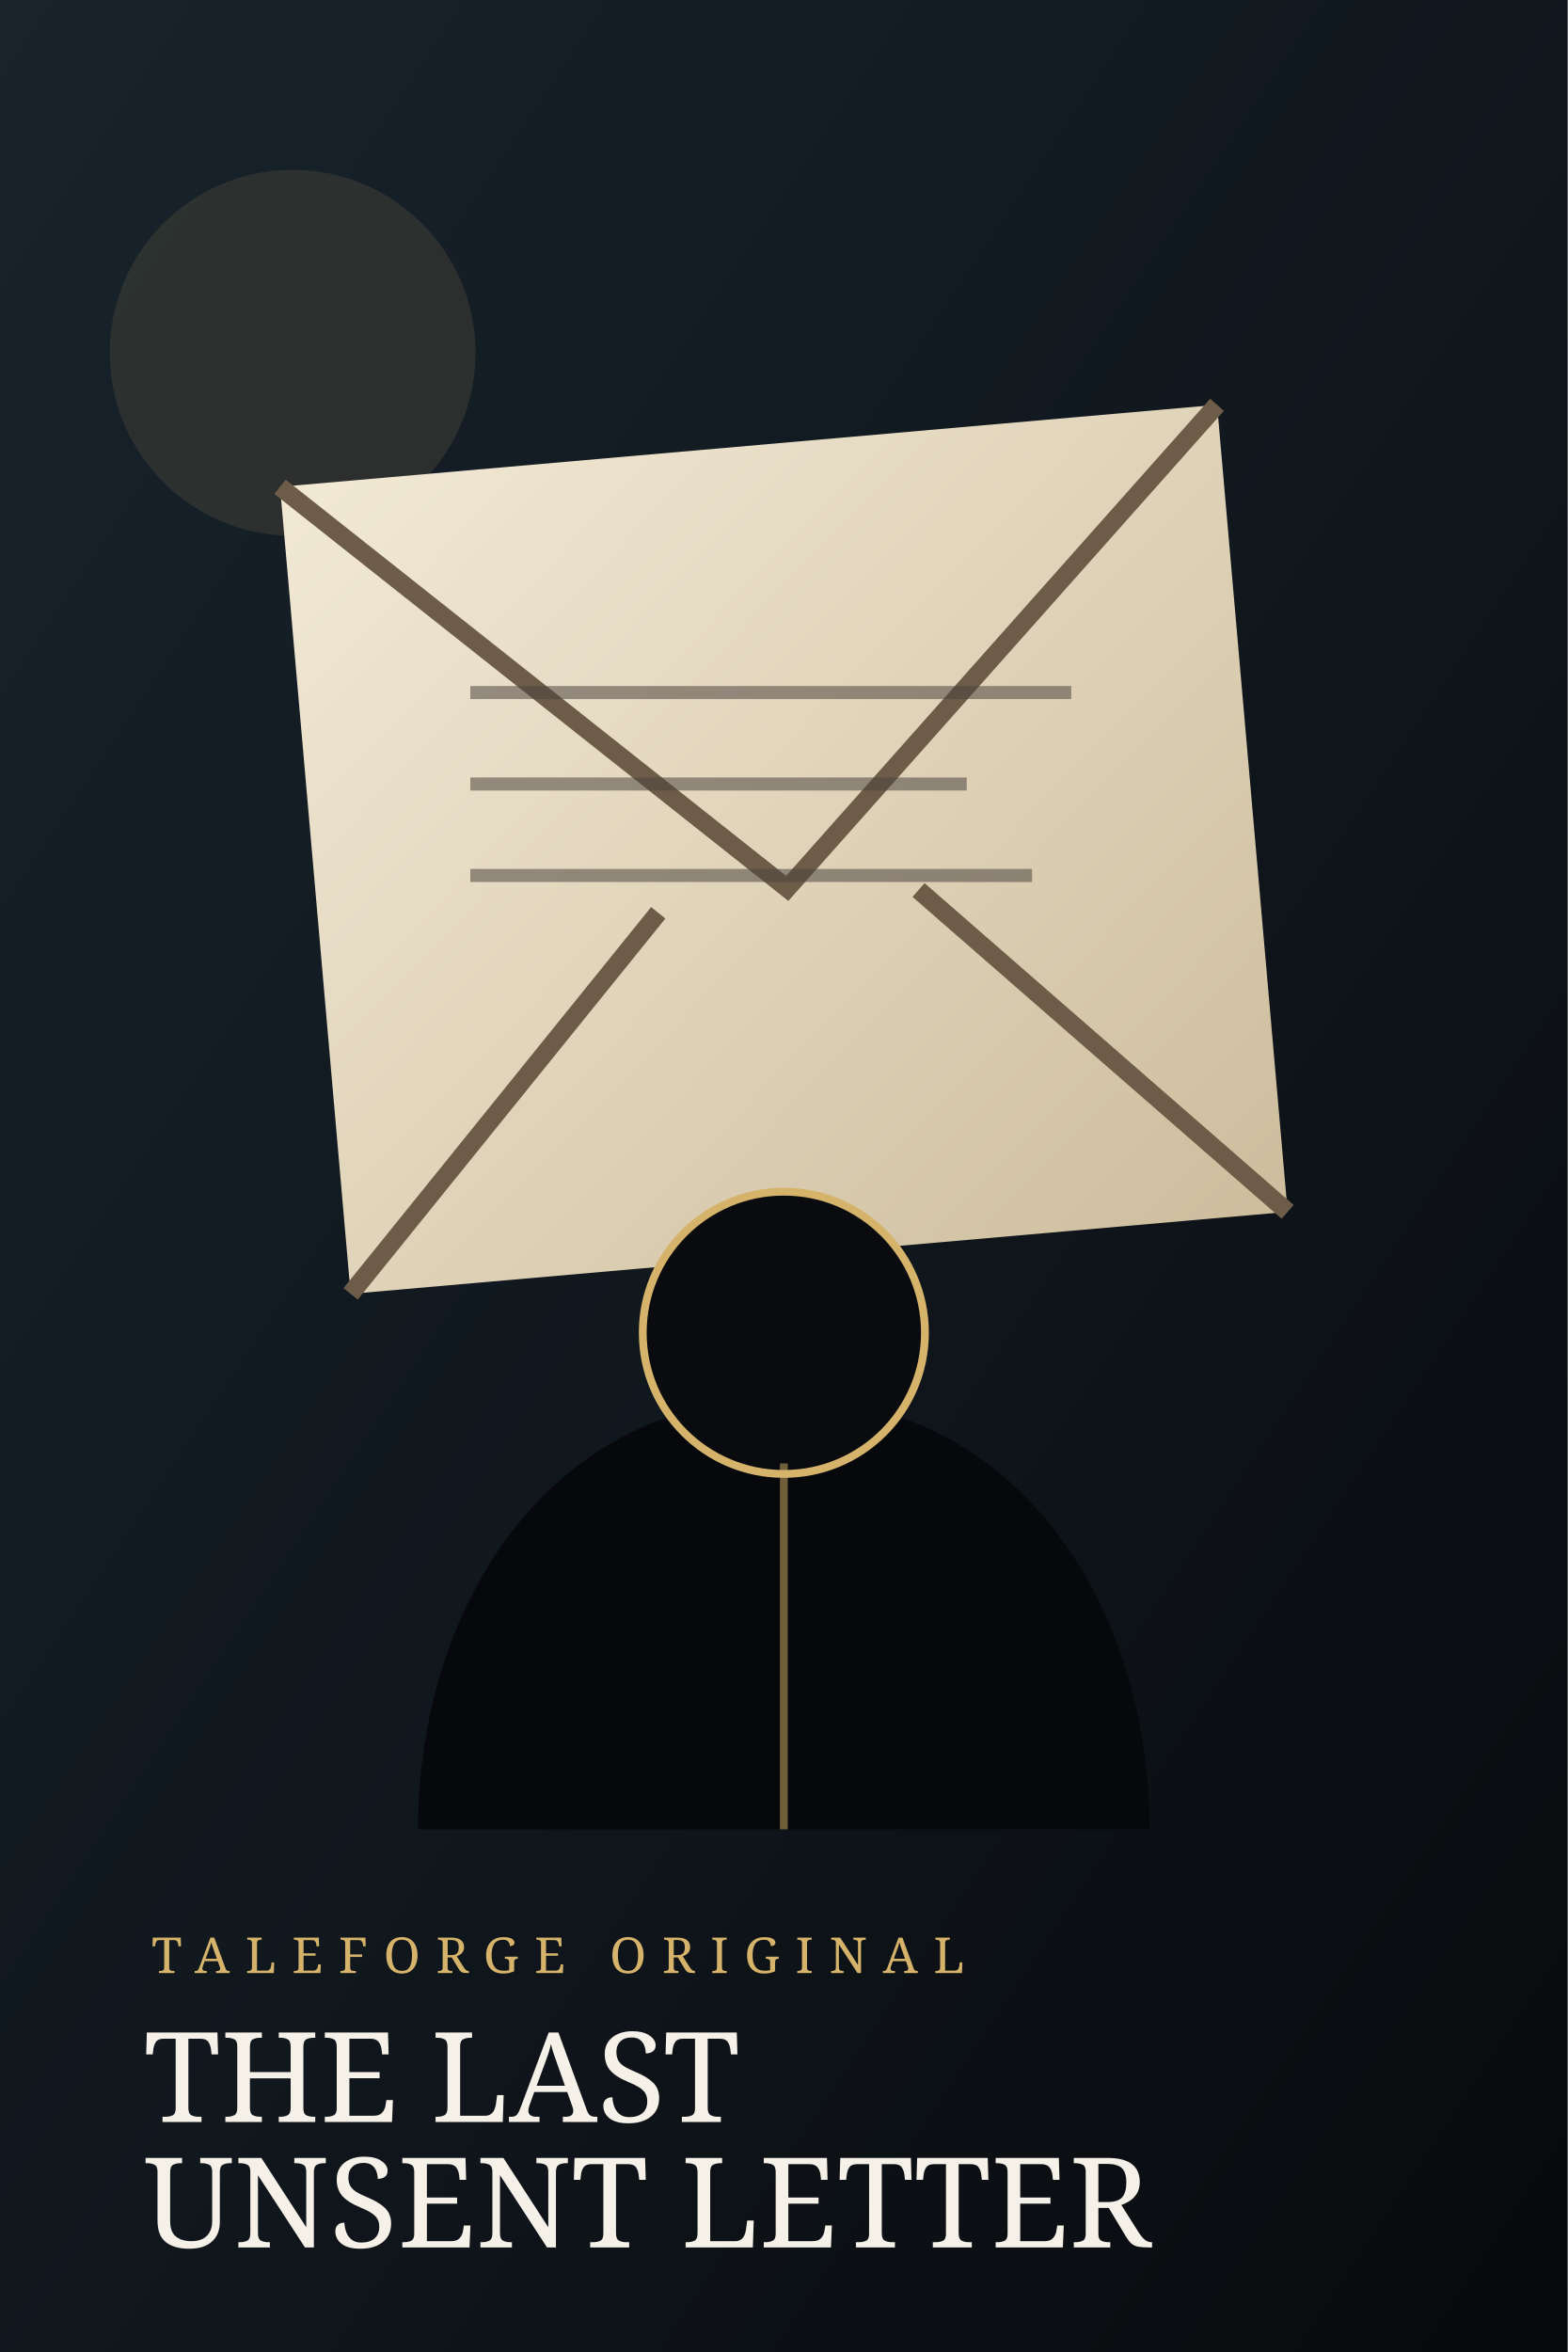
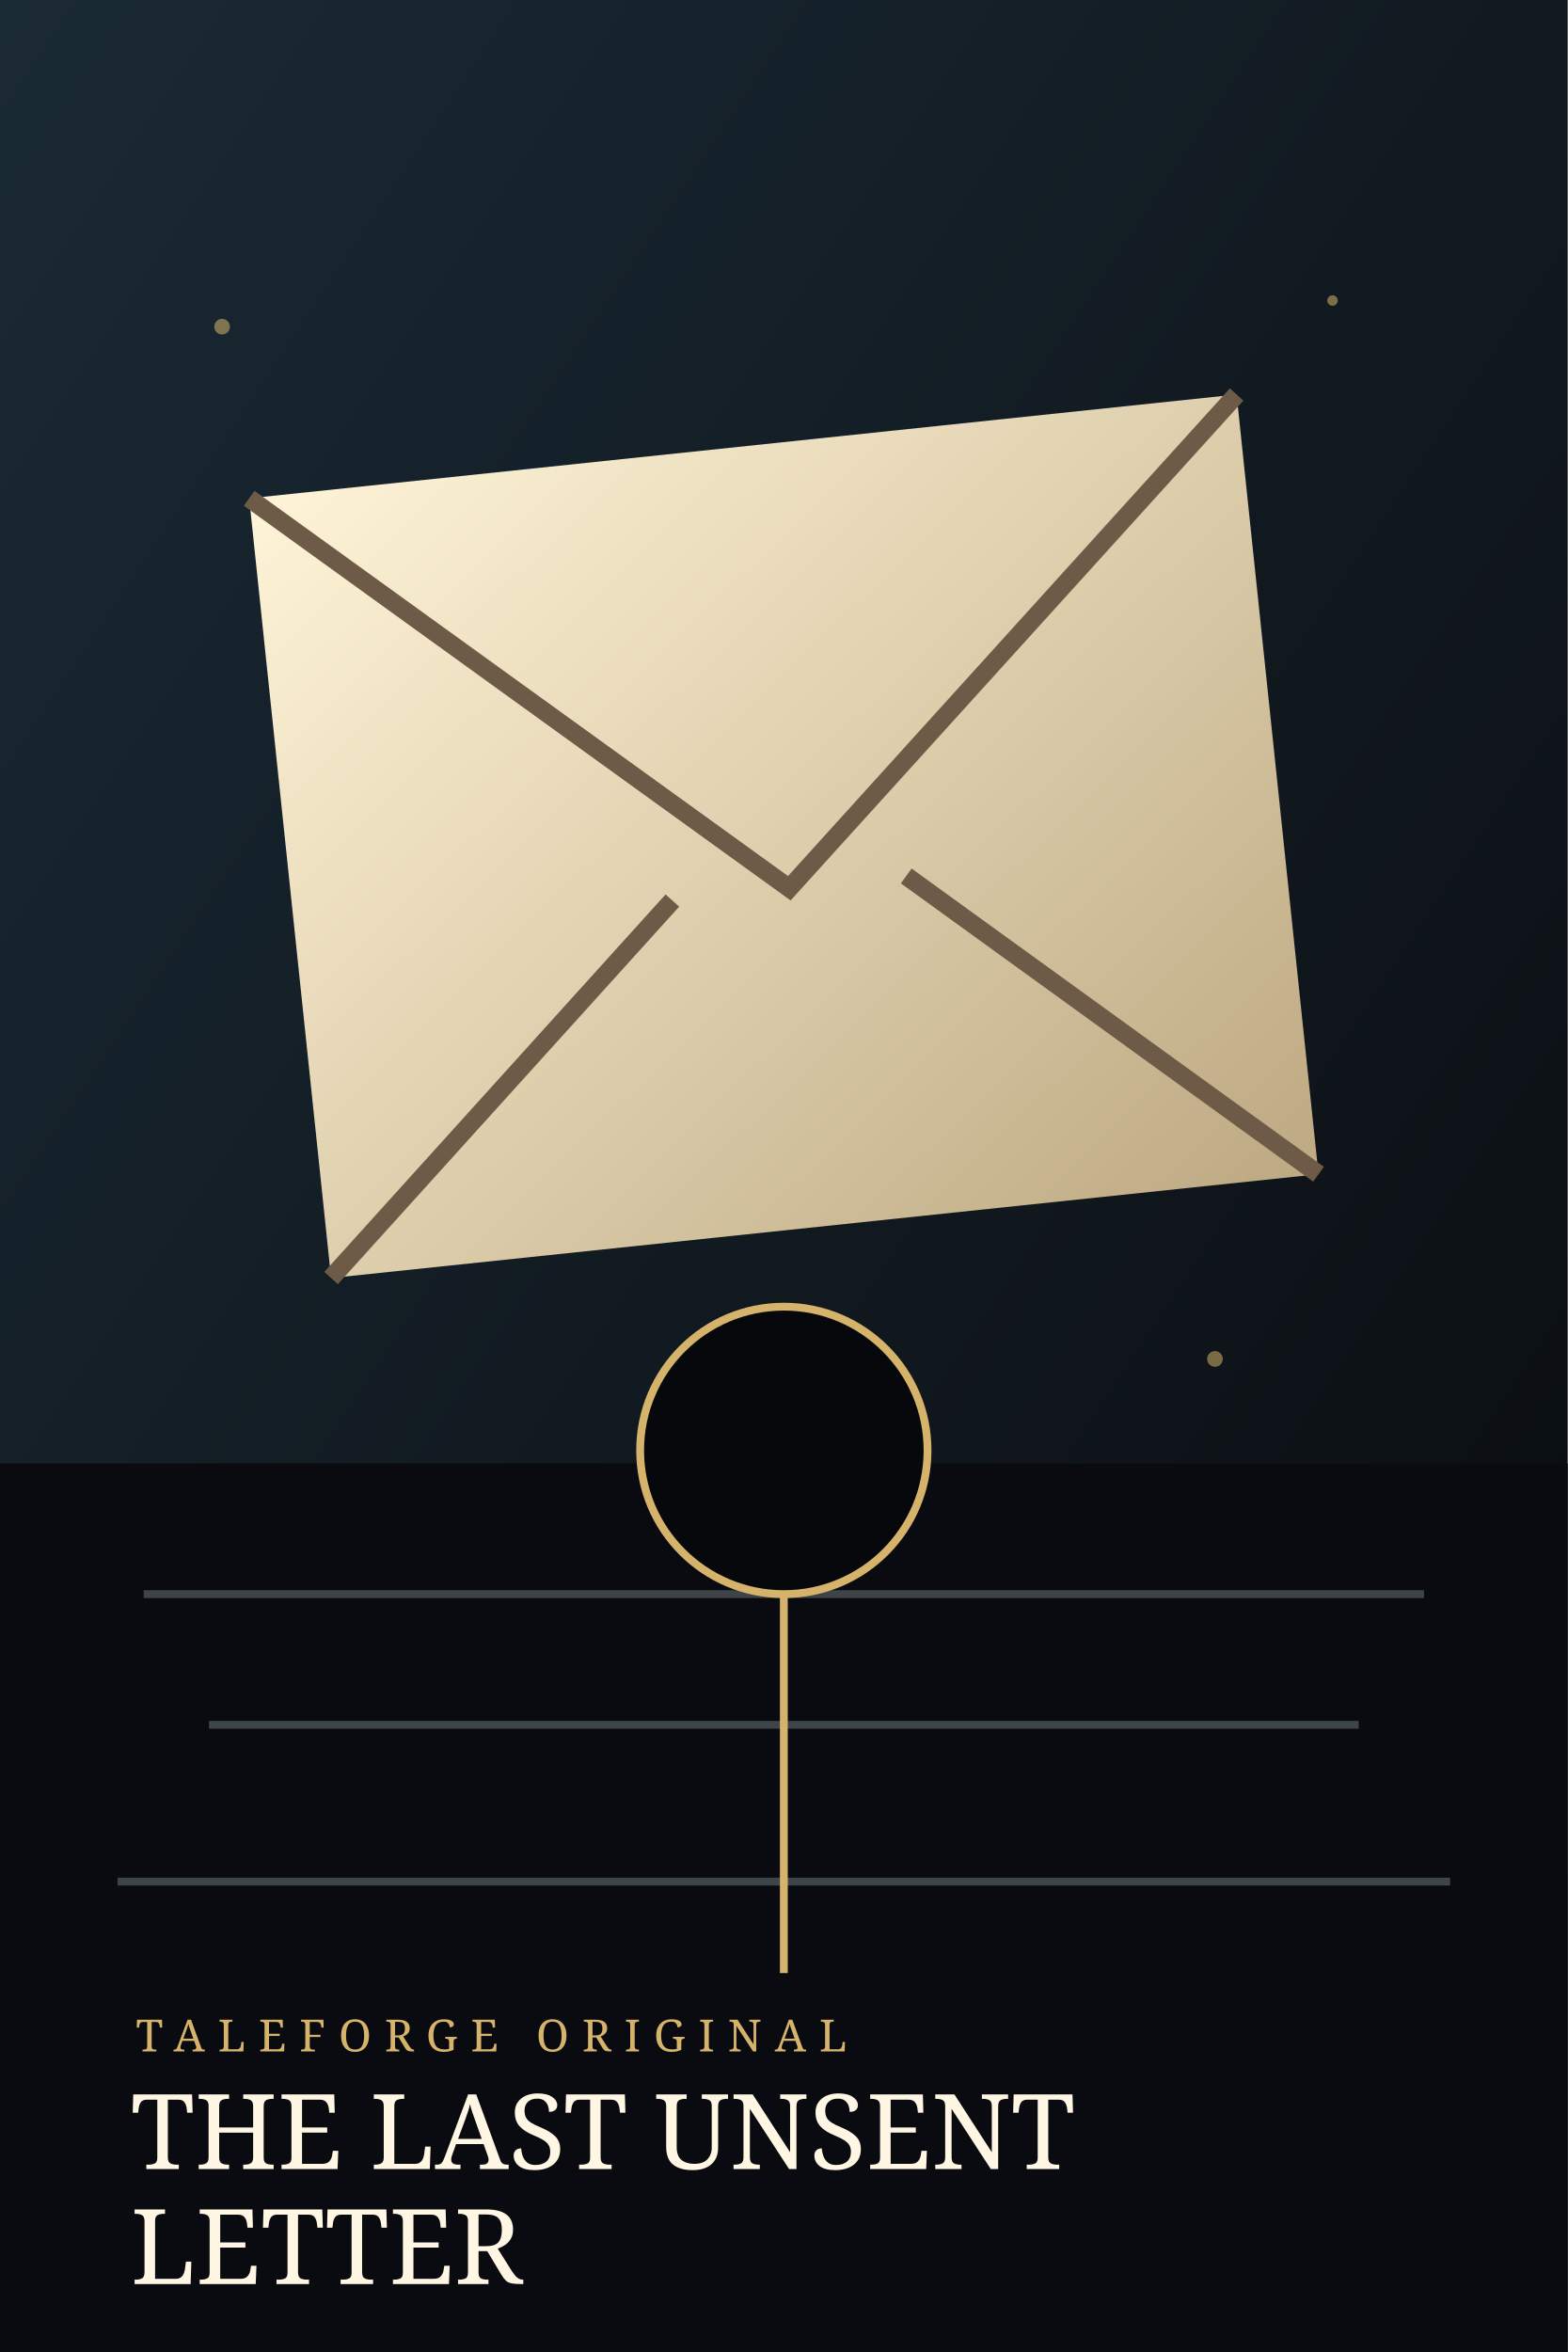
<svg xmlns="http://www.w3.org/2000/svg" viewBox="0 0 600 900">
  <defs>
-     <linearGradient id="bg" y2="1">
-       <stop stop-color="#18232c" />
-       <stop offset=".52" stop-color="#10171d" />
-       <stop offset="1" stop-color="#08090c" />
+     <linearGradient id="b" y2="1">
+       <stop stop-color="#1a2a35" />
+       <stop offset=".58" stop-color="#10171d" />
+       <stop offset="1" stop-color="#07090c" />
    </linearGradient>
-     <linearGradient id="paper" y2="1">
-       <stop stop-color="#f2e9d5" />
-       <stop offset="1" stop-color="#cdbd9d" />
+     <linearGradient id="p" y2="1">
+       <stop stop-color="#fff4d8" />
+       <stop offset="1" stop-color="#bda982" />
    </linearGradient>
  </defs>
-   <rect width="600" height="900" fill="url(#bg)" />
-   <circle cx="112" cy="135" r="70" fill="#d6b36a" opacity=".12" />
-   <path d="M120 170h360v310H120z" fill="url(#paper)" transform="rotate(-5 300 325)" />
-   <path d="M120 170l180 170 180-170M120 480l130-135M480 480L350 345" fill="none" stroke="#6c5c48" stroke-width="7" transform="rotate(-5 300 325)" />
-   <g stroke="#4d4540" stroke-width="5" opacity=".55">
-     <path d="M180 265h230M180 300h190M180 335h215" />
+   <rect width="600" height="900" fill="url(#b)" />
+   <path d="M0 560h600v340H0z" fill="#090b10" />
+   <g opacity=".55" stroke="#69757a" stroke-width="3">
+     <path d="M55 610h490M80 660h440M45 720h510" />
  </g>
-   <path d="M300 535c-90 0-140 80-140 165h280c0-85-50-165-140-165z" fill="#07080b" />
-   <circle cx="300" cy="510" r="54" fill="#0a0b0e" stroke="#d6b36a" stroke-width="3" />
-   <path d="M300 560v140" stroke="#d6b36a" stroke-width="3" opacity=".5" />
-   <text x="58" y="755" fill="#d6b36a" font-family="Georgia,serif" font-size="19" letter-spacing="6">TALEFORGE ORIGINAL</text>
-   <text x="55" y="812" fill="#f5f1e8" font-family="Georgia,serif" font-size="48">THE LAST</text>
-   <text x="55" y="860" fill="#f5f1e8" font-family="Georgia,serif" font-size="48">UNSENT LETTER</text>
+   <path d="M110 170h380v300H110z" fill="url(#p)" transform="rotate(-6 300 320)" />
+   <path d="M110 170l190 170 190-170M110 470l145-130M490 470L345 340" fill="none" stroke="#6d5b47" stroke-width="7" transform="rotate(-6 300 320)" />
+   <circle cx="300" cy="555" r="55" fill="#06080b" stroke="#d6b36a" stroke-width="3" />
+   <path d="M300 610v145" stroke="#d6b36a" stroke-width="3" />
+   <g fill="#d6b36a" opacity=".55">
+     <circle cx="85" cy="125" r="3" />
+     <circle cx="510" cy="115" r="2" />
+     <circle cx="465" cy="520" r="3" />
+   </g>
+   <text x="52" y="785" fill="#d6b36a" font-family="Georgia" font-size="17" letter-spacing="5">TALEFORGE ORIGINAL</text>
+   <text x="50" y="830" fill="#fff7e3" font-family="Georgia" font-size="40">THE LAST UNSENT</text>
+   <text x="50" y="874" fill="#fff7e3" font-family="Georgia" font-size="40">LETTER</text>
</svg>
